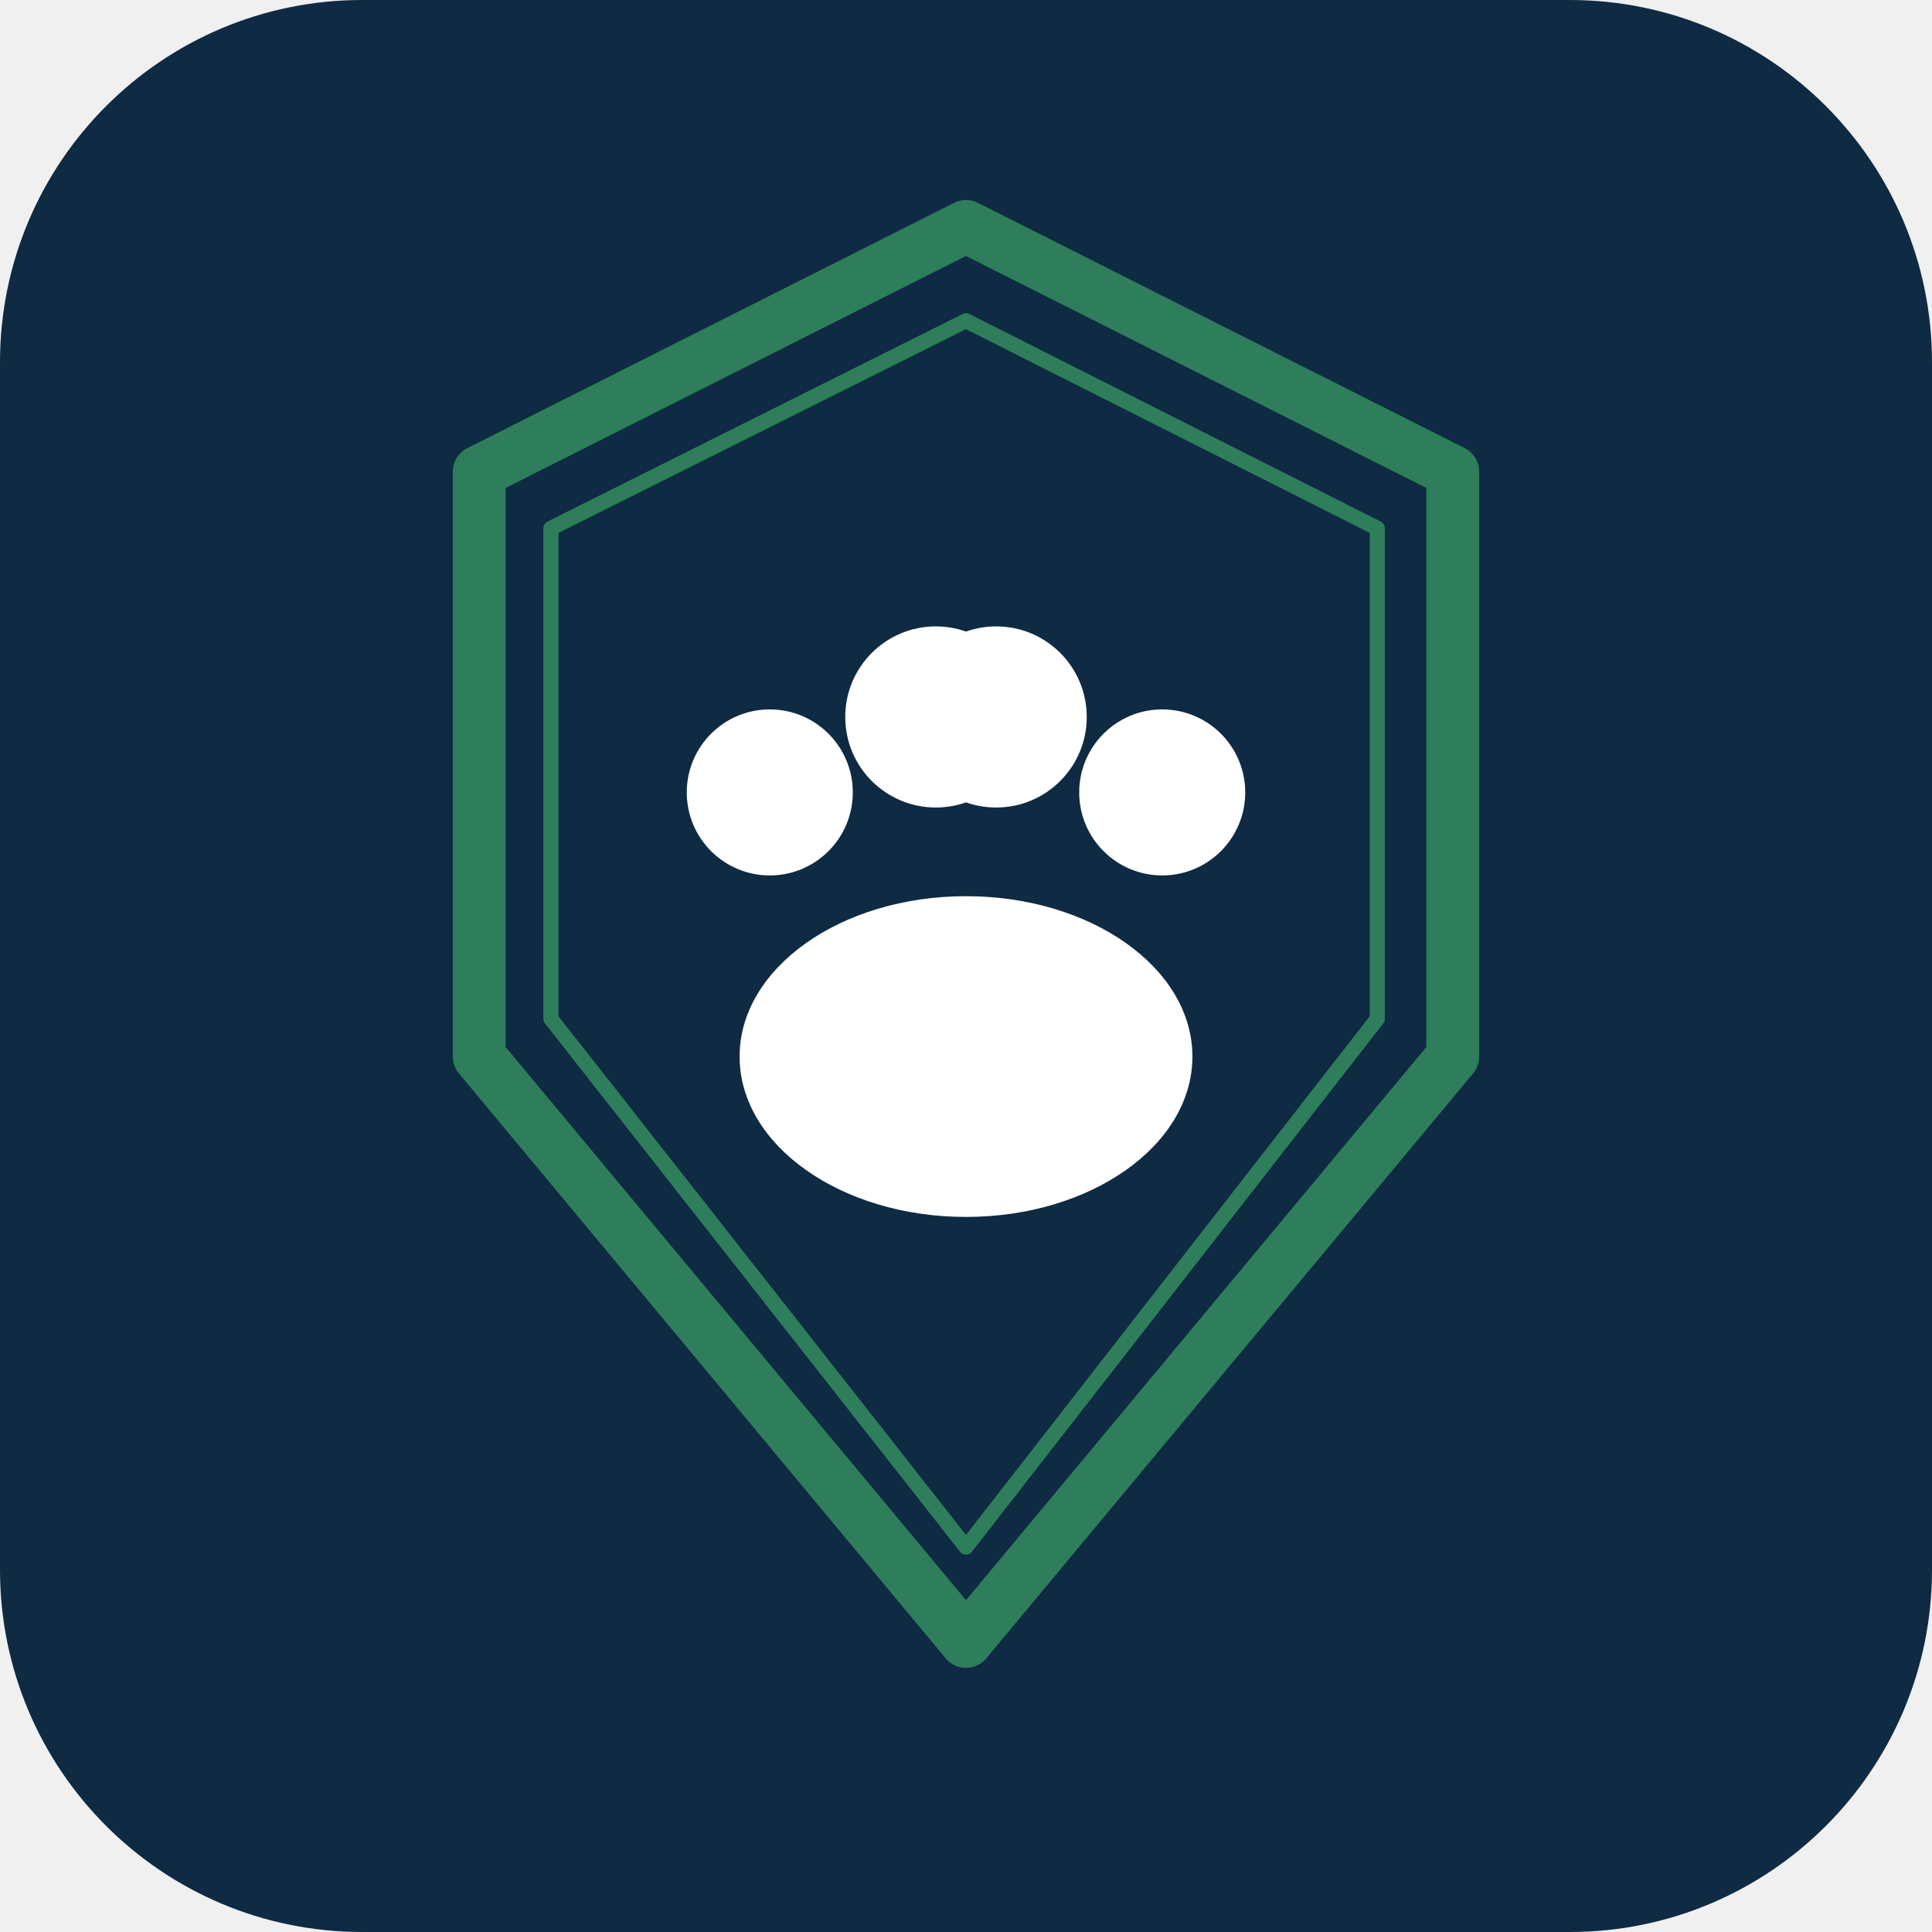
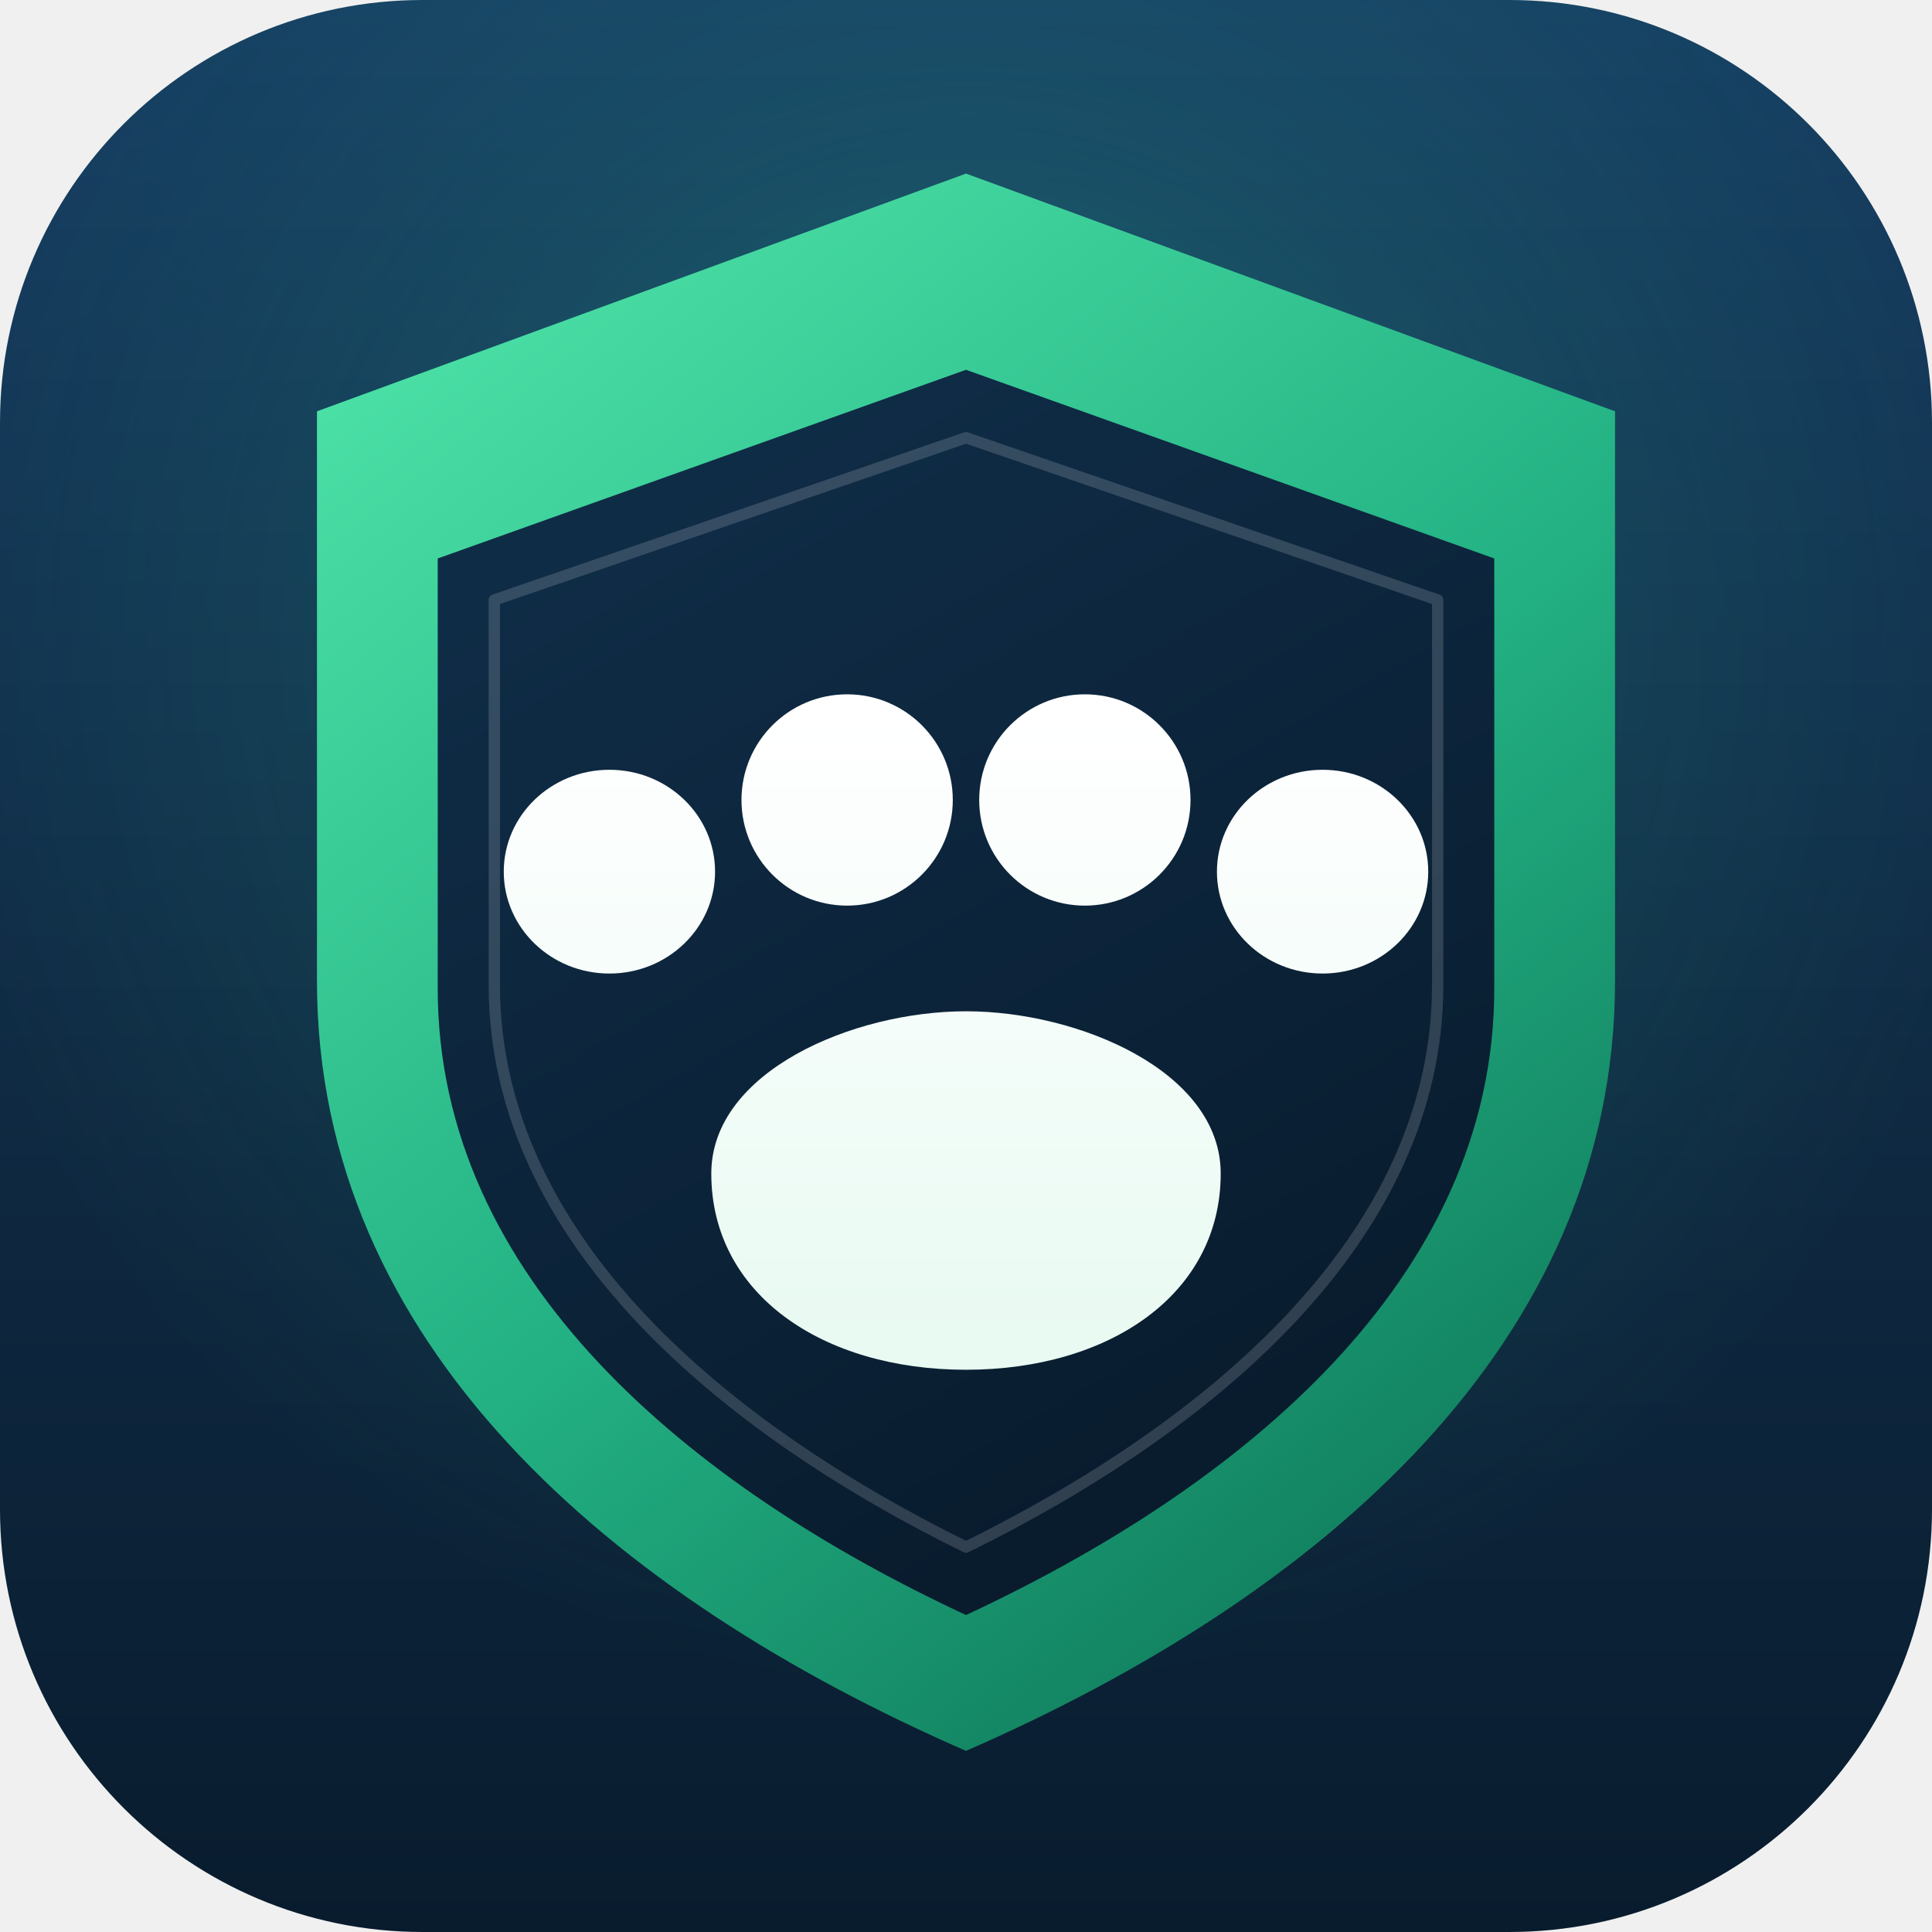
- <svg xmlns="http://www.w3.org/2000/svg" viewBox="0 0 1024 1024" width="1024" height="1024">
-   <rect x="0" y="0" width="1024" height="1024" rx="192" ry="192" fill="#0F2A43" />
-   <polygon points="512,120 770,250 770,560 512,870 254,560 254,250" fill="none" stroke="#2E7D5B" stroke-width="28" stroke-linejoin="round" />
-   <polygon points="512,170 730,280 730,540 512,820 292,540 292,280" fill="none" stroke="#2E7D5B" stroke-width="8" stroke-linejoin="round" />
-   <ellipse cx="512" cy="560" rx="120" ry="85" fill="#FFFFFF" />
-   <circle cx="408" cy="420" r="44" fill="#FFFFFF" />
-   <circle cx="496" cy="380" r="48" fill="#FFFFFF" />
-   <circle cx="528" cy="380" r="48" fill="#FFFFFF" />
-   <circle cx="616" cy="420" r="44" fill="#FFFFFF" />
+ <svg xmlns="http://www.w3.org/2000/svg" viewBox="0 0 1024 1024" width="1024" height="1024" role="img" aria-labelledby="zoo-icon-title zoo-icon-desc">
+   <defs>
+     <linearGradient id="bg" x1="512" y1="0" x2="512" y2="1024" gradientUnits="userSpaceOnUse">
+       <stop offset="0" stop-color="#163F63" />
+       <stop offset="0.55" stop-color="#0F2A43" />
+       <stop offset="1" stop-color="#091C2E" />
+     </linearGradient>
+     <radialGradient id="glow" cx="512" cy="340" r="560" gradientUnits="userSpaceOnUse">
+       <stop offset="0" stop-color="#34D399" stop-opacity="0.28" />
+       <stop offset="0.55" stop-color="#34D399" stop-opacity="0.10" />
+       <stop offset="1" stop-color="#34D399" stop-opacity="0" />
+     </radialGradient>
+     <linearGradient id="outer" x1="230" y1="160" x2="820" y2="900" gradientUnits="userSpaceOnUse">
+       <stop offset="0" stop-color="#4BE0A6" />
+       <stop offset="0.5" stop-color="#23B183" />
+       <stop offset="1" stop-color="#0C7154" />
+     </linearGradient>
+     <linearGradient id="inner" x1="360" y1="260" x2="680" y2="820" gradientUnits="userSpaceOnUse">
+       <stop offset="0" stop-color="#0F2C46" />
+       <stop offset="1" stop-color="#081A2B" />
+     </linearGradient>
+     <linearGradient id="paw" x1="512" y1="380" x2="512" y2="720" gradientUnits="userSpaceOnUse">
+       <stop offset="0" stop-color="#FFFFFF" />
+       <stop offset="1" stop-color="#E8FAF2" />
+     </linearGradient>
+   </defs>
+   <rect width="1024" height="1024" rx="224" fill="url(#bg)" />
+   <rect width="1024" height="1024" rx="224" fill="url(#glow)" />
+   <path d="M512 92 L856 218 V520 C856 712 700 846 512 928 C324 846 168 712 168 520 V218 Z" fill="url(#outer)" />
+   <path d="M512 196 L792 296 V524 C792 678 658 788 512 856 C366 788 232 678 232 524 V296 Z" fill="url(#inner)" />
+   <path d="M512 232 L762 318 V522 C762 658 638 758 512 820 C386 758 262 658 262 522 V318 Z" fill="none" stroke="#FFFFFF" stroke-opacity="0.16" stroke-width="6" stroke-linejoin="round" />
+   <g fill="url(#paw)">
+     <path d="M512 536 C572 536 647 568 647 622 C647 686 588 726 512 726 C436 726 377 686 377 622 C377 568 452 536 512 536 Z" />
+     <ellipse cx="323" cy="462" rx="56" ry="54" />
+     <ellipse cx="449" cy="424" rx="56" ry="56" />
+     <ellipse cx="575" cy="424" rx="56" ry="56" />
+     <ellipse cx="701" cy="462" rx="56" ry="54" />
+   </g>
</svg>
